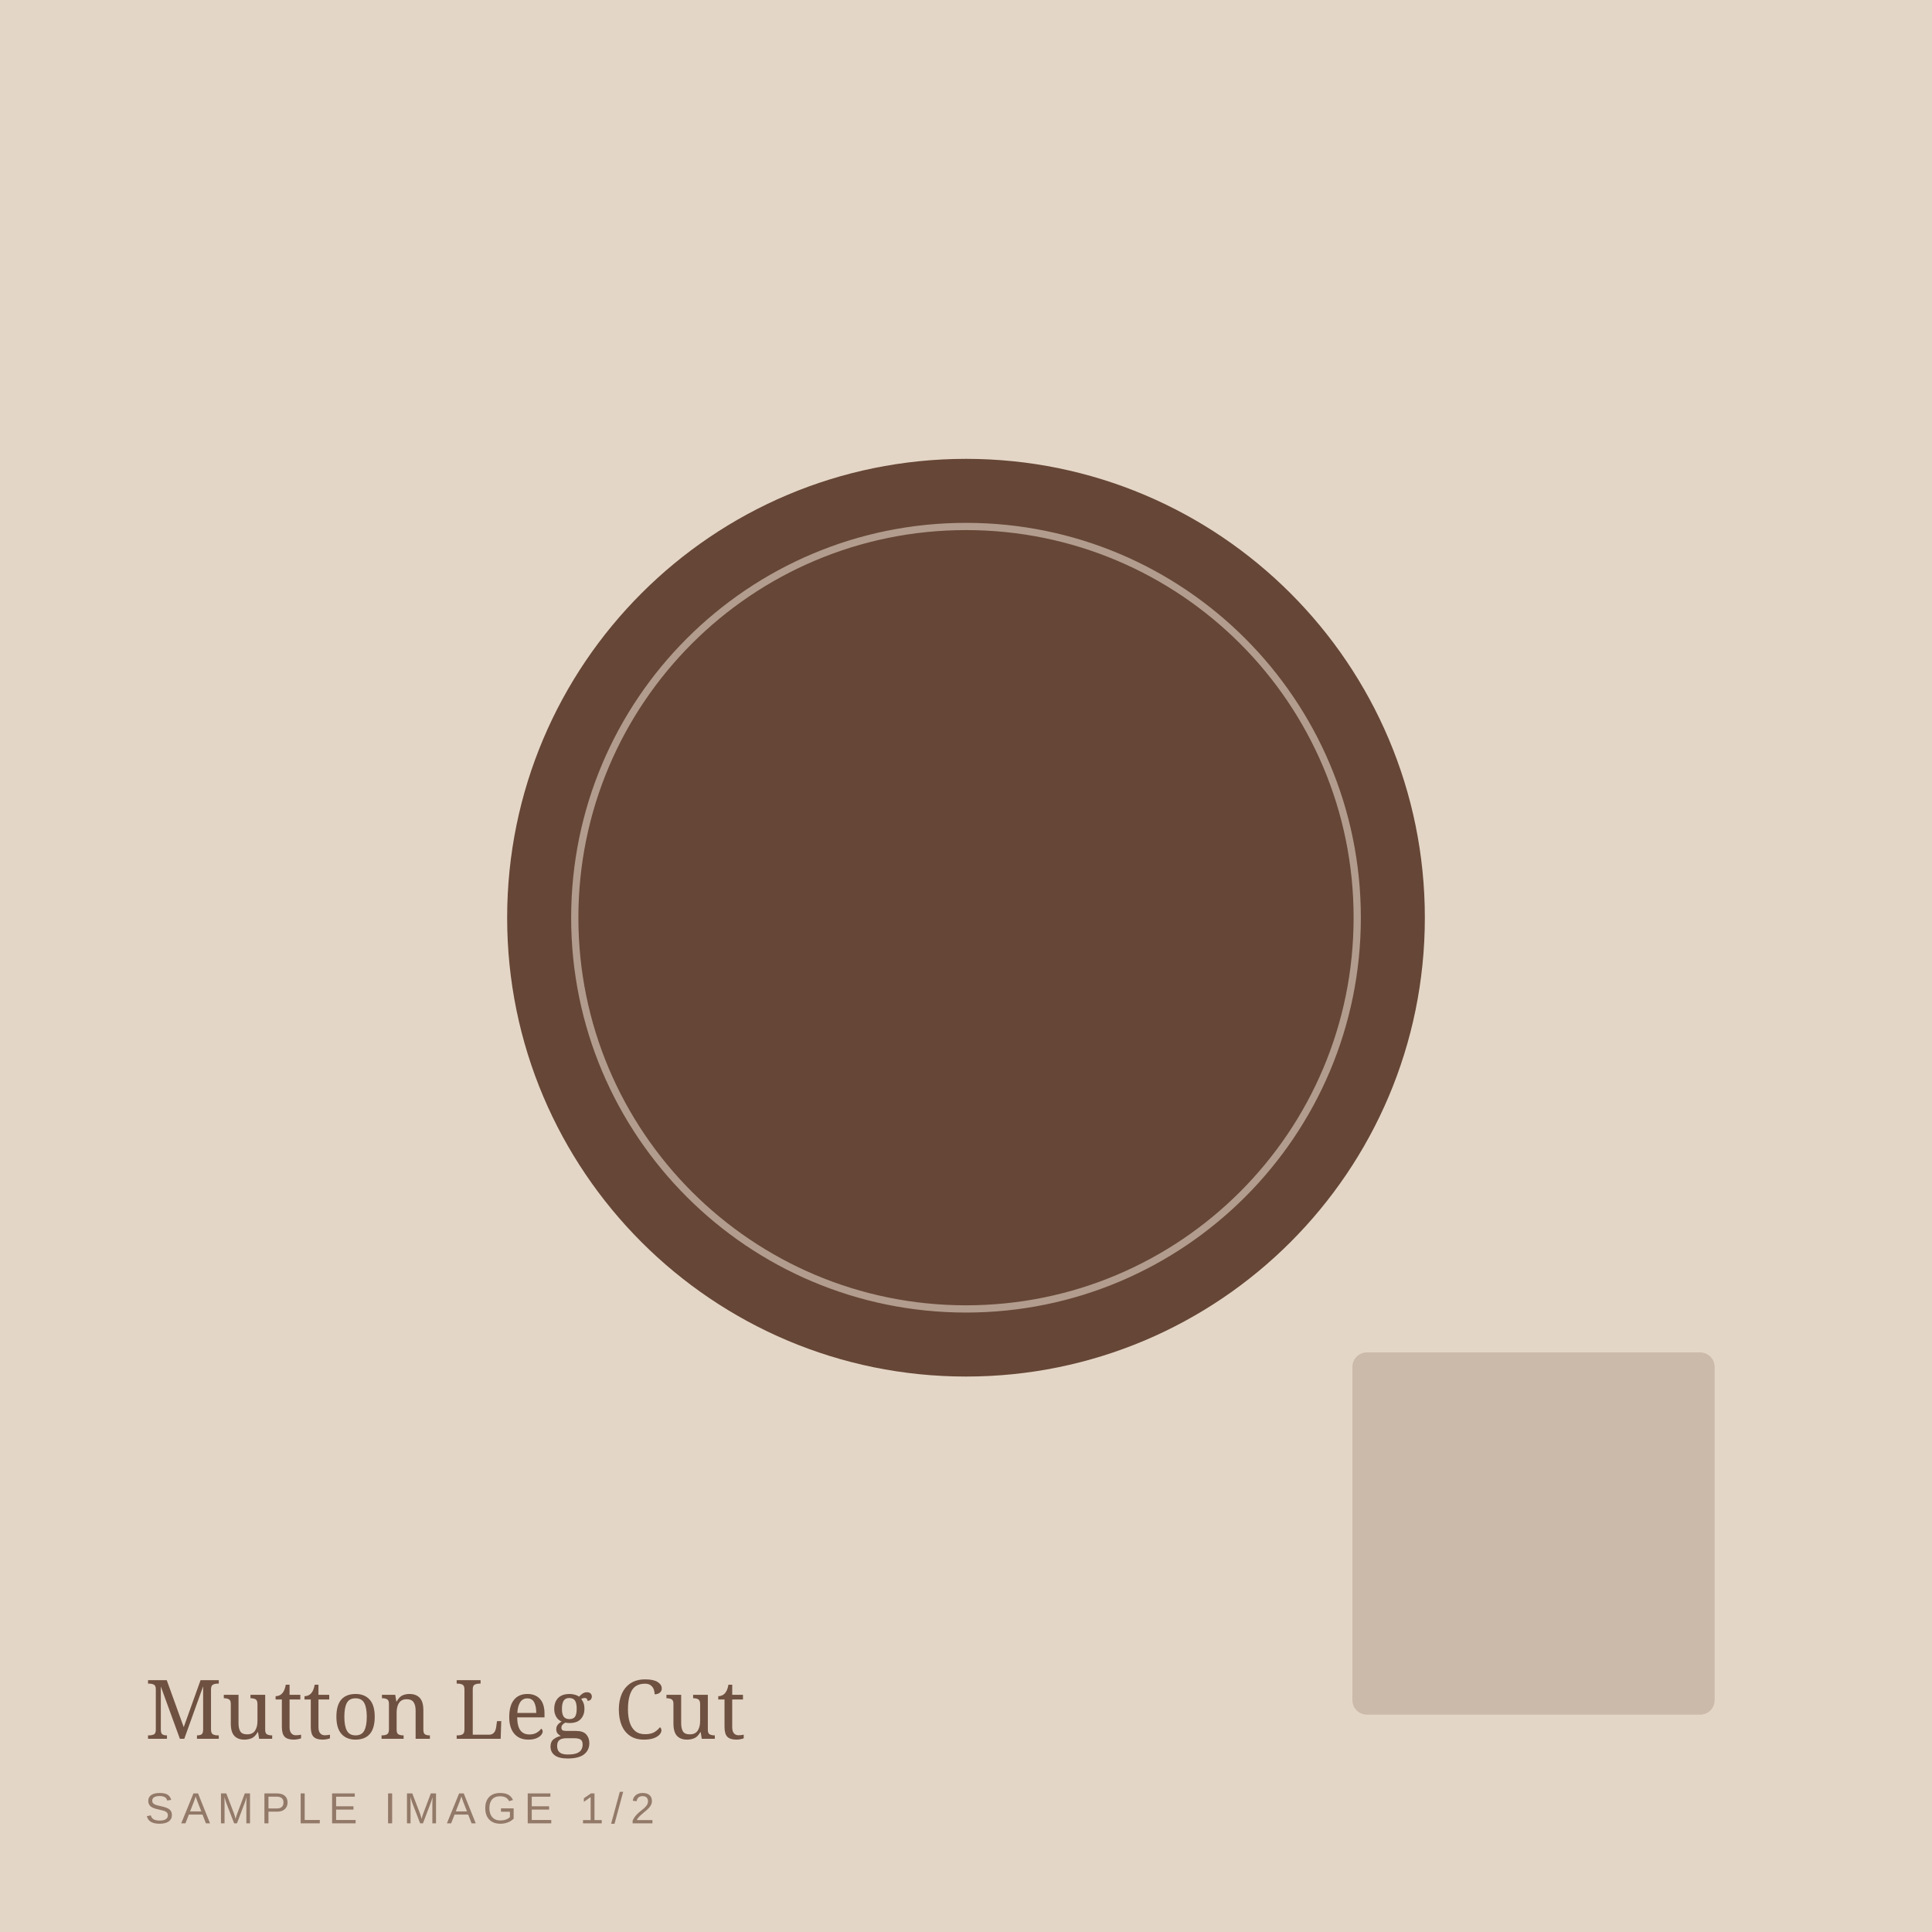
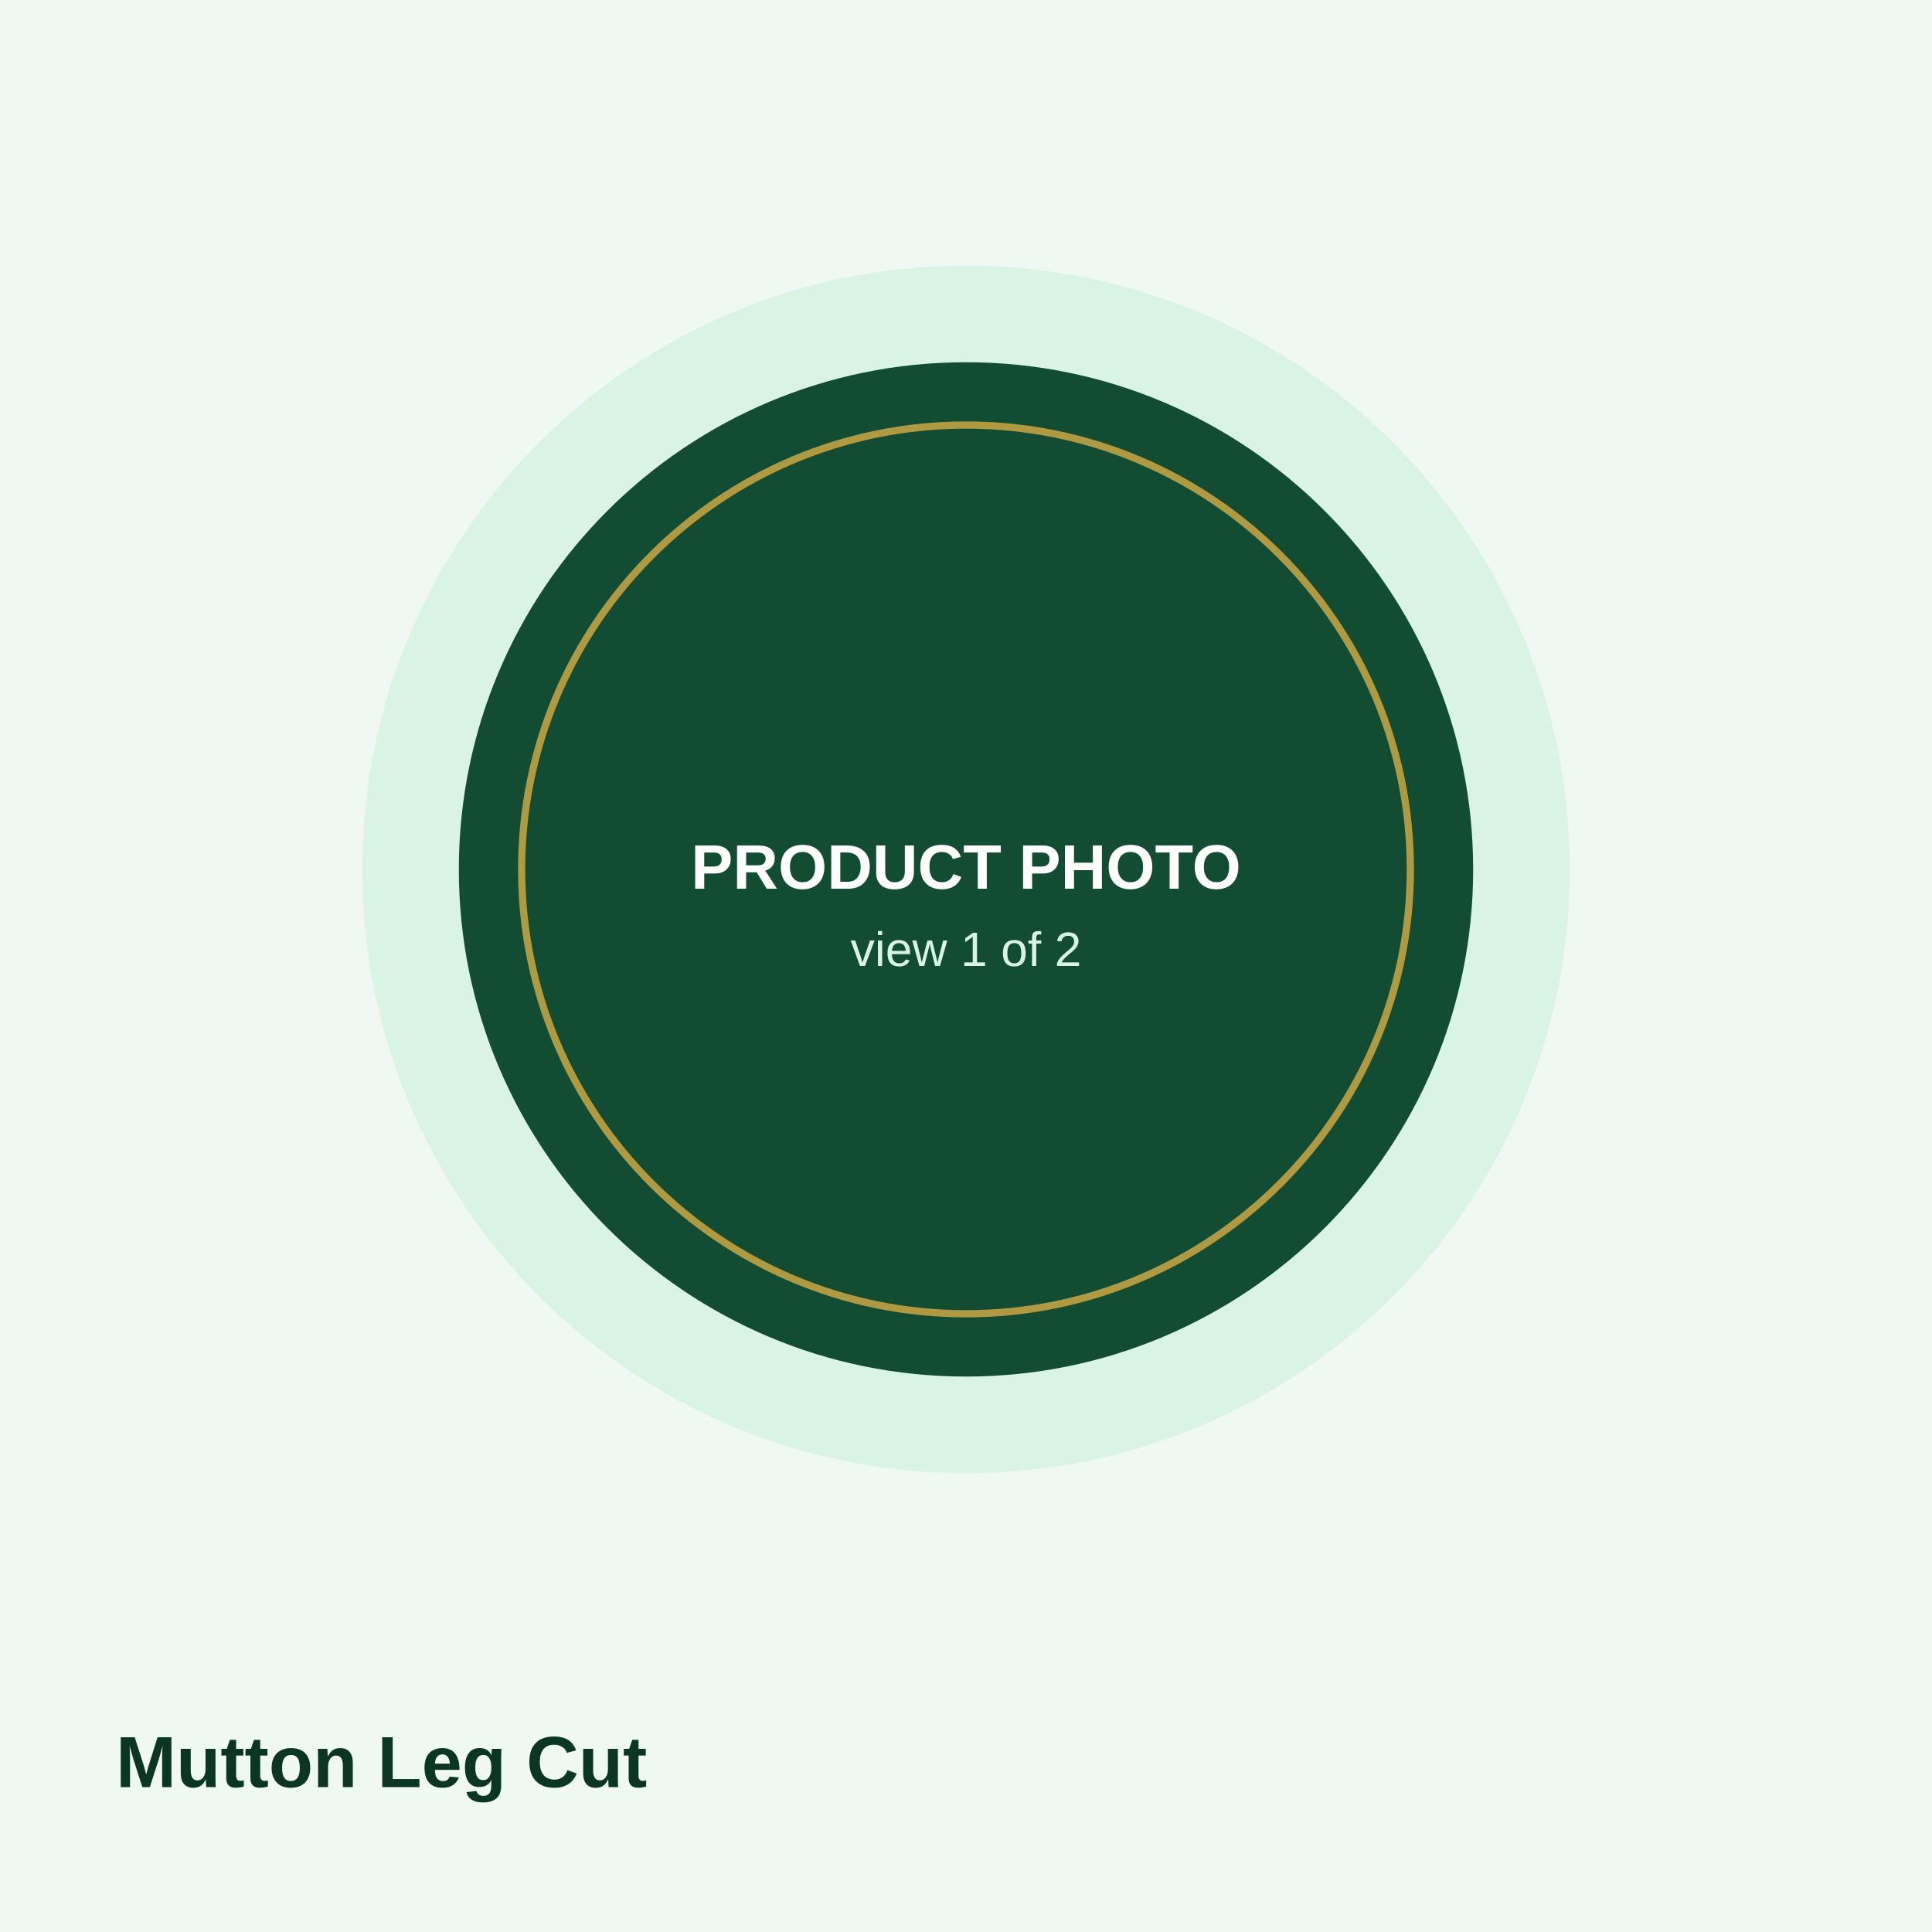
- <svg xmlns="http://www.w3.org/2000/svg" viewBox="0 0 800 800" role="img" aria-label="Mutton Leg Cut">
-   <rect width="800" height="800" fill="#E4D6C6" />
-   <circle cx="400" cy="380" r="190" fill="#5B3A29" opacity="0.92" />
-   <circle cx="400" cy="380" r="162" fill="none" stroke="#E4D6C6" stroke-width="3" opacity="0.6" />
-   <rect x="560" y="560" width="150" height="150" rx="6" fill="#5B3A29" opacity="0.18" />
-   <text x="60" y="720" font-family="Georgia,serif" font-size="34" fill="#5B3A29" opacity="0.85">Mutton Leg Cut</text>
-   <text x="60" y="755" font-family="Arial,sans-serif" font-size="18" letter-spacing="3" fill="#5B3A29" opacity="0.6">SAMPLE IMAGE 1/2</text>
+ <svg xmlns="http://www.w3.org/2000/svg" viewBox="0 0 800 800" role="img" aria-label="Mutton Leg Cut, photo placeholder">
+   <rect width="800" height="800" fill="#EFF8F2" />
+   <circle cx="400" cy="360" r="250" fill="#D9F3E5" />
+   <circle cx="400" cy="360" r="210" fill="#124C32" />
+   <circle cx="400" cy="360" r="184" fill="none" stroke="#D6AD45" stroke-width="3" opacity="0.8" />
+   <text x="400" y="368" text-anchor="middle" font-family="Arial,sans-serif" font-size="26" font-weight="700" fill="#FFFFFF">PRODUCT PHOTO</text>
+   <text x="400" y="400" text-anchor="middle" font-family="Arial,sans-serif" font-size="20" fill="#D9F3E5">view 1 of 2</text>
+   <text x="48" y="740" font-family="Arial,sans-serif" font-size="30" font-weight="700" fill="#0B3525">Mutton Leg Cut</text>
</svg>
